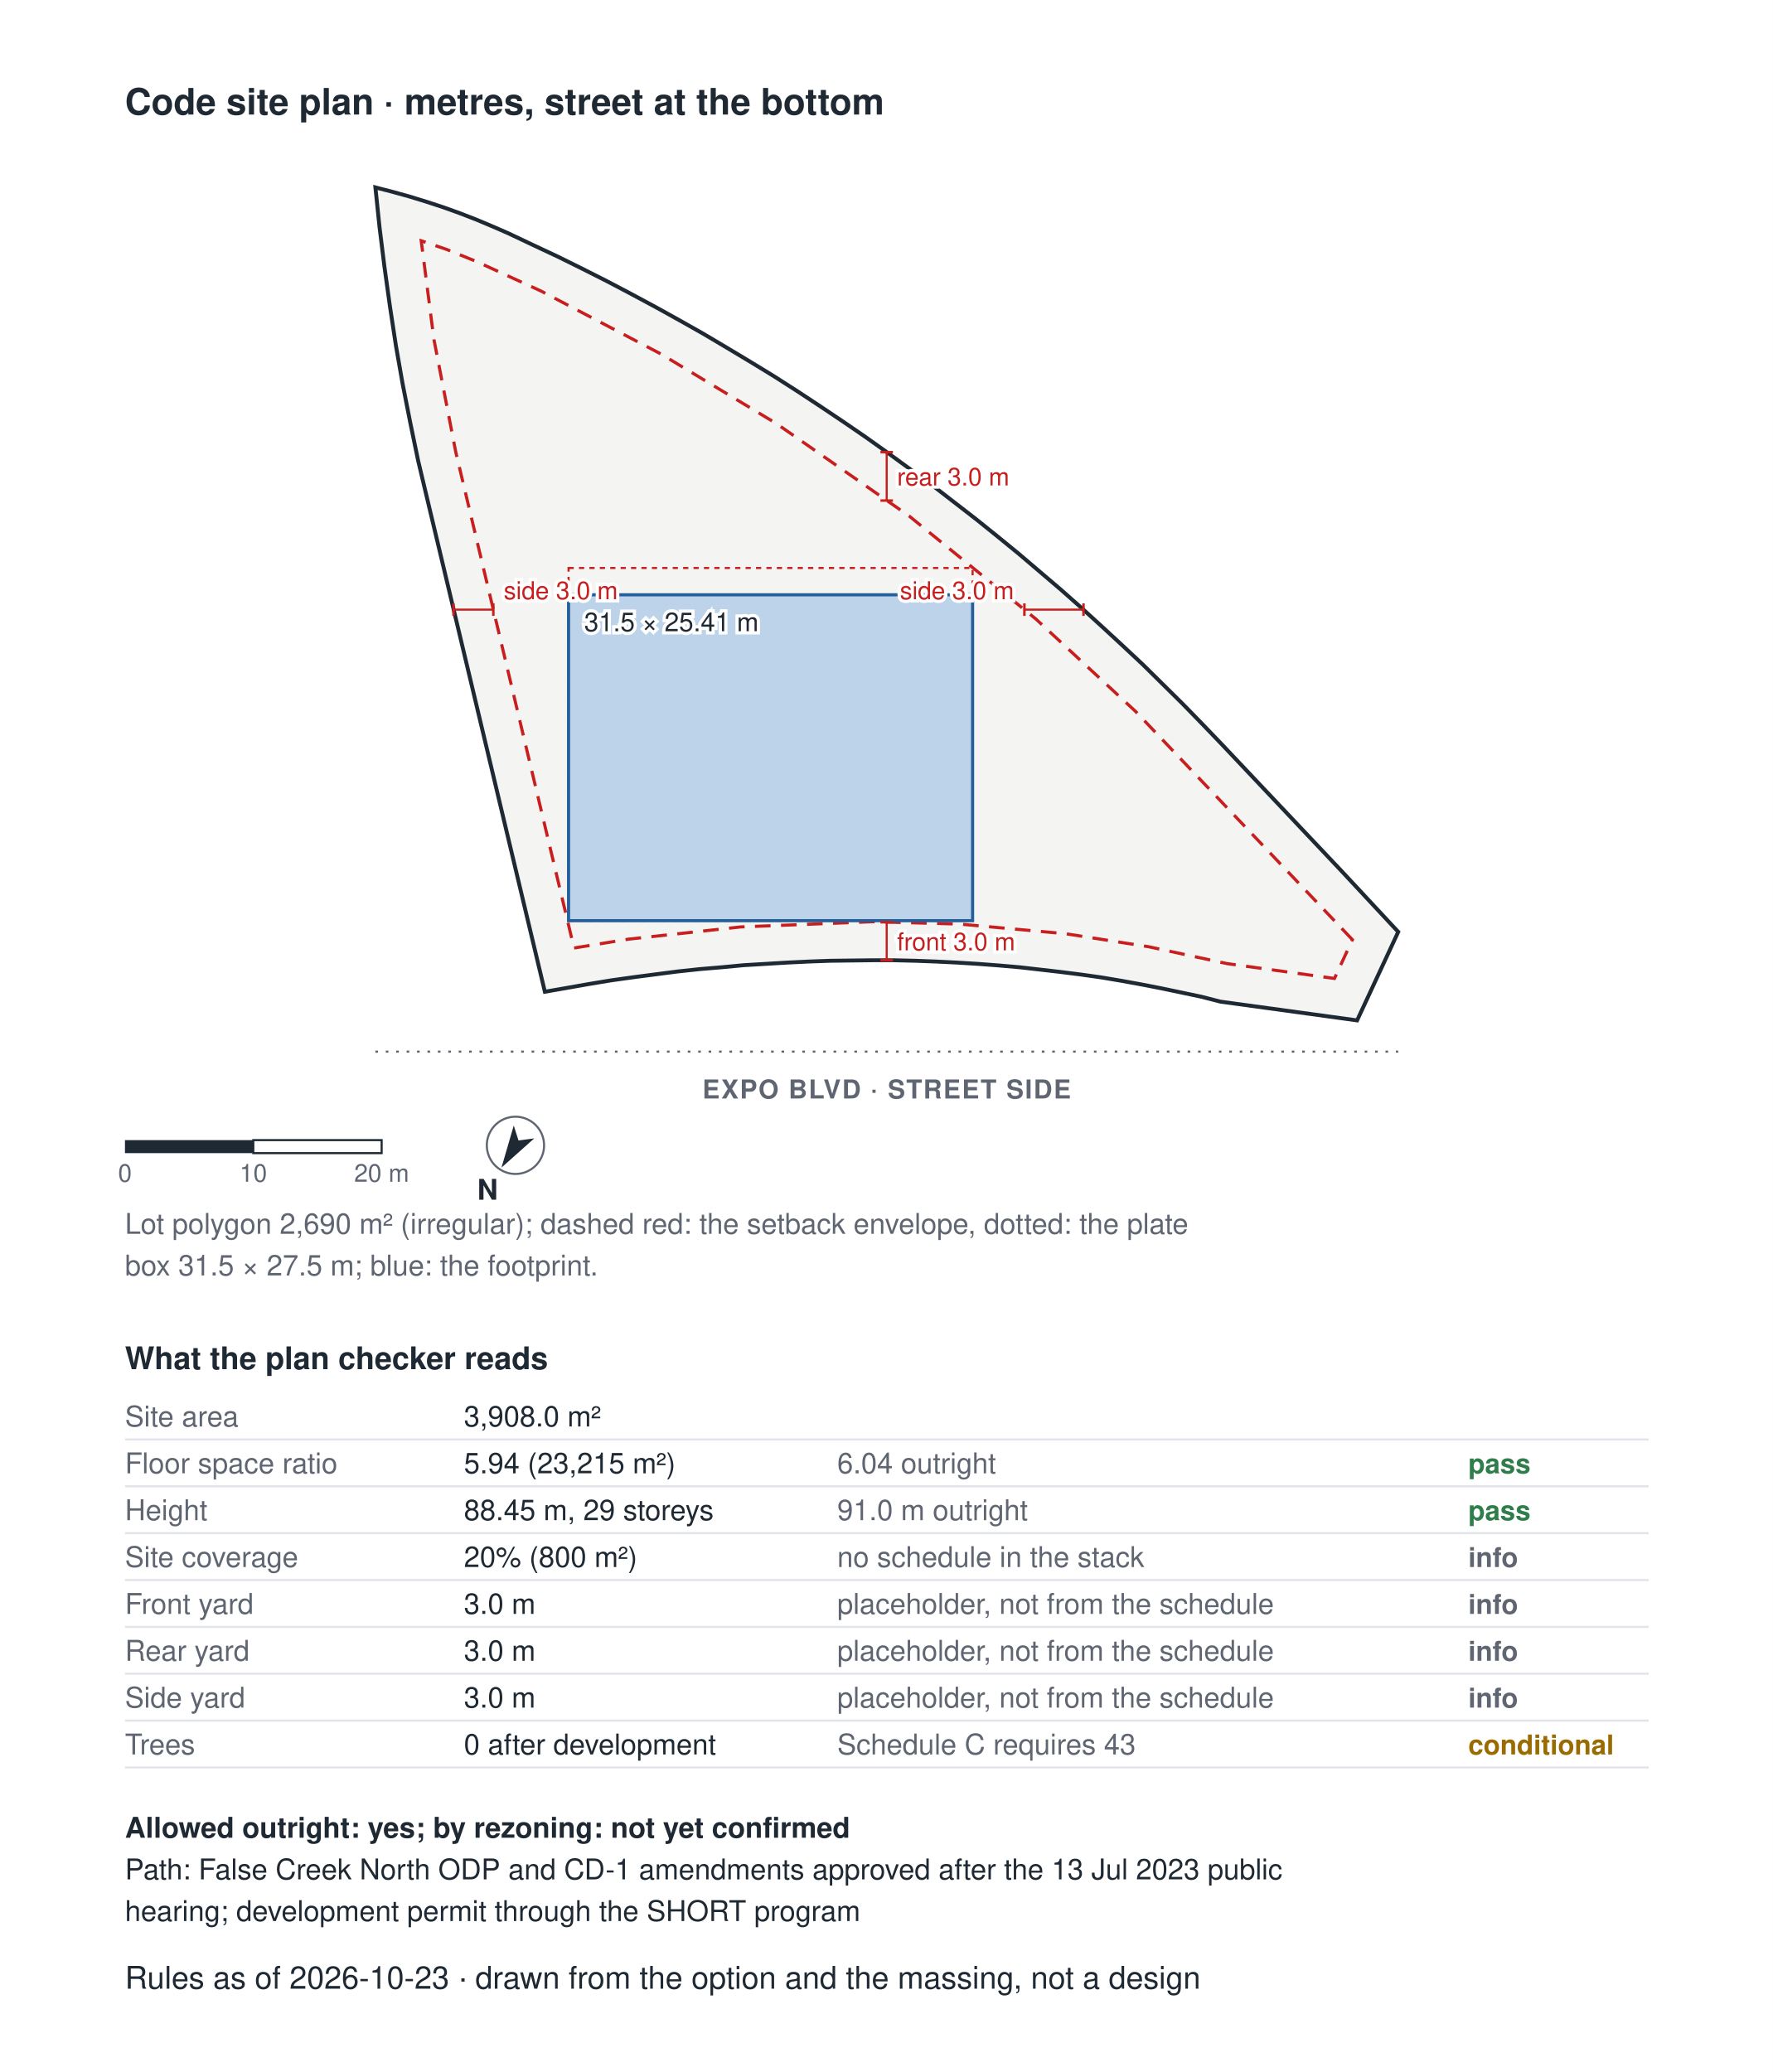
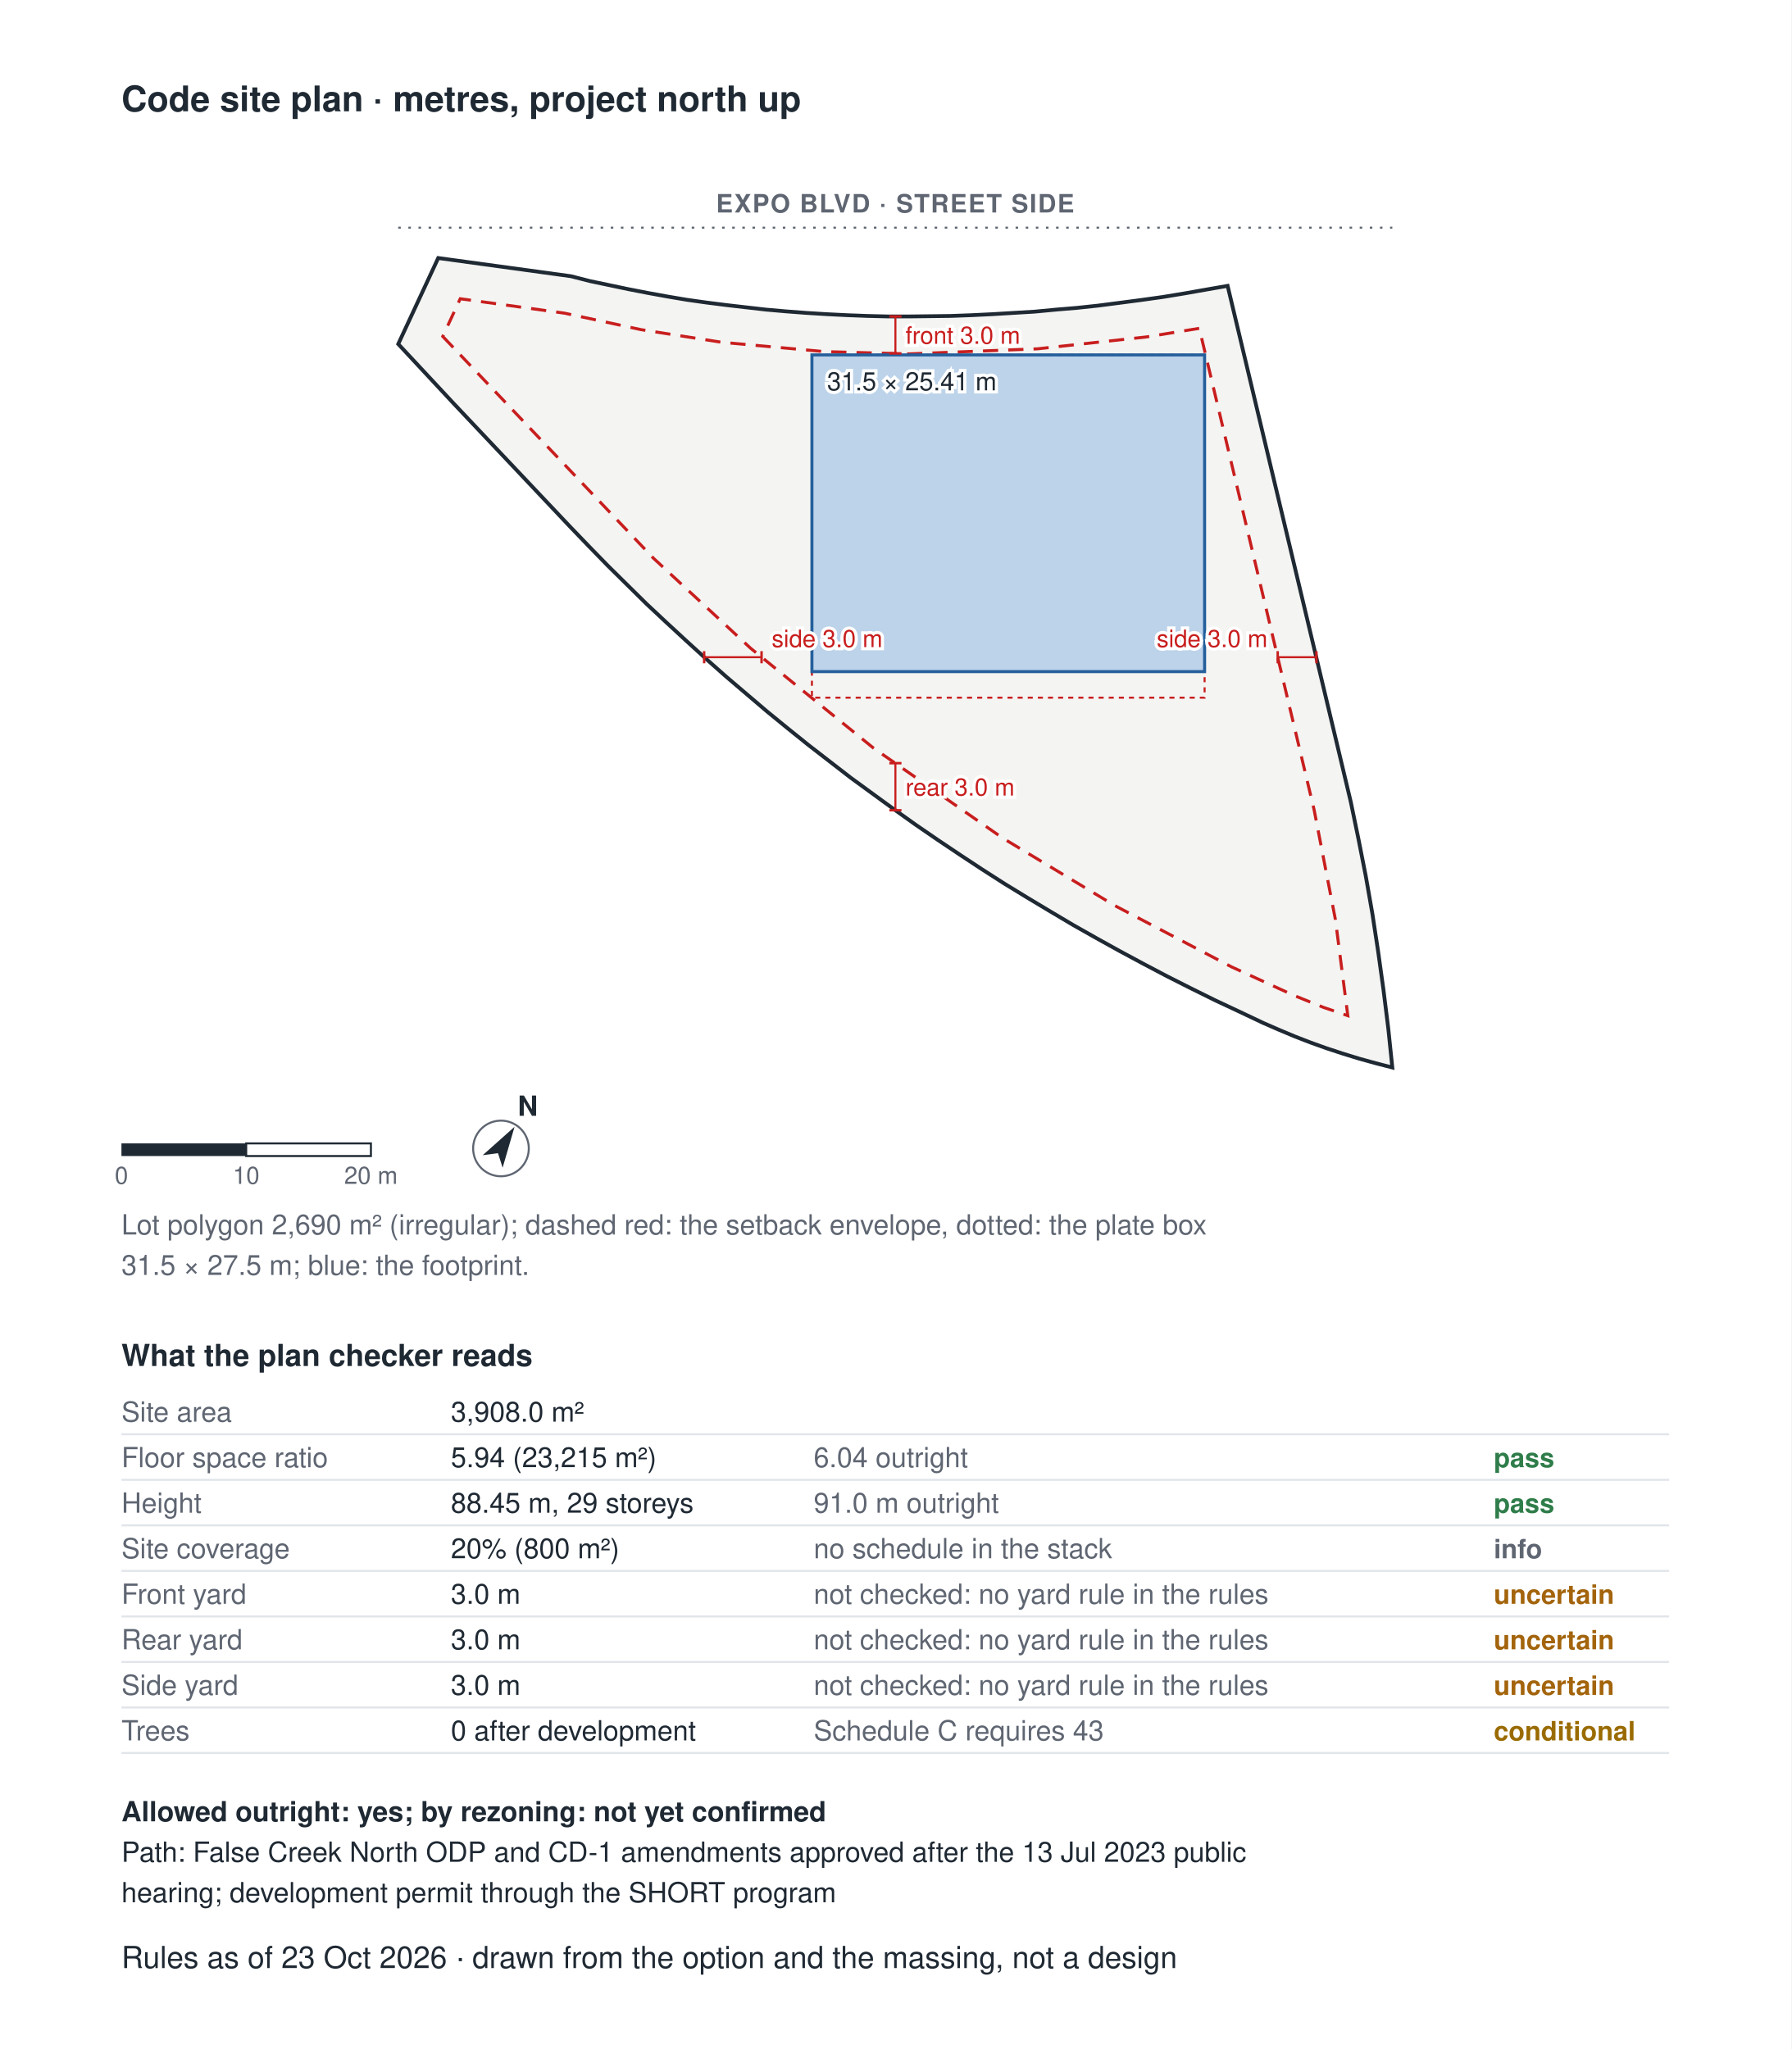
- <svg xmlns="http://www.w3.org/2000/svg" width="681" height="796" viewBox="0 0 681 796" font-family="IBM Plex Sans, Helvetica, Arial, sans-serif" font-size="12" fill="#1f2933" role="img" aria-label="Code site plan">
+ <svg xmlns="http://www.w3.org/2000/svg" width="708" height="810" viewBox="0 0 708 810" font-family="IBM Plex Sans, Helvetica, Arial, sans-serif" font-size="12" fill="#1f2933" role="img" aria-label="Code site plan">
  <rect width="100%" height="100%" fill="#ffffff" />
  <defs>
    <marker id="tick" viewBox="0 0 6 6" refX="3" refY="3" markerWidth="6" markerHeight="6" orient="auto">
      <path d="M3 0V6" stroke="#c81e1e" stroke-width="1.2" />
    </marker>
  </defs>
-   <text x="48" y="44" font-size="14" font-weight="600">Code site plan · metres, street at the bottom</text>
-   <polygon points="537.1,358.0 515.3,334.6 469.1,285.7 461.7,278.0 454.2,270.3 446.6,262.8 439.0,255.3 431.2,248.0 423.4,240.8 415.5,233.6 407.6,226.6 399.5,219.7 391.4,212.8 383.2,206.1 375.0,199.5 366.6,193.0 358.2,186.5 349.7,180.3 341.2,174.1 332.5,167.9 323.9,162.0 315.1,156.1 306.3,150.3 297.4,144.6 288.4,139.1 279.4,133.7 270.3,128.3 261.1,123.1 251.9,118.0 242.6,113.0 233.3,108.1 223.8,103.3 214.3,98.6 204.7,94.1 195.2,89.6 189.0,86.9 182.8,84.3 176.6,81.9 170.2,79.6 163.8,77.5 157.3,75.5 150.8,73.7 144.2,72.0 145.8,87.4 147.7,102.7 149.8,117.8 152.1,132.9 154.7,147.7 157.6,162.4 160.6,176.9 164.0,191.2 209.3,381.0 217.9,379.5 226.4,378.0 234.9,376.6 243.5,375.4 251.9,374.3 260.4,373.2 268.8,372.3 277.2,371.6 285.6,370.8 294.0,370.3 302.3,369.8 310.6,369.4 318.8,369.1 327.1,369.0 335.3,368.9 343.4,368.9 351.6,369.1 359.6,369.4 367.7,369.8 375.8,370.3 383.7,370.9 391.7,371.6 399.6,372.5 407.4,373.4 415.3,374.4 423.1,375.5 430.8,376.8 438.5,378.2 446.2,379.7 453.8,381.3 461.4,382.9 468.8,384.8 521.3,392.0" fill="#f4f4f2" stroke="#1f2933" stroke-width="1.5" />
-   <polygon points="519.5,361.0 436.2,273.3 397.9,237.8 349.3,198.3 298.2,162.7 253.9,136.0 207.8,111.8 183.1,100.5 171.5,95.8 161.8,92.5 166.7,130.5 175.1,173.8 220.5,364.2 241.4,360.8 284.5,356.1 335.2,354.1 368.6,355.0 409.3,358.7 441.2,363.7 471.4,370.2 512.6,375.9" fill="none" stroke="#c81e1e" stroke-width="1.2" stroke-dasharray="6 4" />
-   <rect x="218.4" y="218.2" width="155.2" height="135.5" fill="none" stroke="#c81e1e" stroke-width="0.8" stroke-dasharray="2 2" />
-   <polygon points="218.4,353.7 373.6,353.7 373.6,228.5 218.4,228.5" fill="#8fb8e3" fill-opacity="0.55" stroke="#245f9c" stroke-width="1.2" />
-   <text x="224.4" y="242.5" font-size="10" fill="#1f2933" stroke="#ffffff" stroke-width="2.5" paint-order="stroke">31.5 × 25.41 m</text>
-   <path d="M340.6 368.9L340.6 354.3" stroke="#c81e1e" stroke-width="0.8" fill="none" marker-start="url(#tick)" marker-end="url(#tick)" />
-   <text x="344.6" y="365.1" font-size="9.5" fill="#c81e1e" stroke="#ffffff" stroke-width="2.5" paint-order="stroke">front 3.0 m</text>
-   <path d="M340.6 192.3L340.6 173.7" stroke="#c81e1e" stroke-width="0.8" fill="none" marker-start="url(#tick)" marker-end="url(#tick)" />
-   <text x="344.6" y="186.5" font-size="9.5" fill="#c81e1e" stroke="#ffffff" stroke-width="2.5" paint-order="stroke">rear 3.0 m</text>
-   <path d="M174.2 234.2L189.5 234.2" stroke="#c81e1e" stroke-width="0.8" fill="none" marker-start="url(#tick)" marker-end="url(#tick)" />
-   <text x="193.5" y="230.2" font-size="9.5" text-anchor="start" fill="#c81e1e" stroke="#ffffff" stroke-width="2.5" paint-order="stroke">side 3.0 m</text>
-   <path d="M393.5 234.2L416.2 234.2" stroke="#c81e1e" stroke-width="0.8" fill="none" marker-start="url(#tick)" marker-end="url(#tick)" />
-   <text x="389.5" y="230.2" font-size="9.5" text-anchor="end" fill="#c81e1e" stroke="#ffffff" stroke-width="2.5" paint-order="stroke">side 3.0 m</text>
-   <line x1="144.2" y1="404.0" x2="537.1" y2="404.0" stroke="#5f6672" stroke-width="0.8" stroke-dasharray="1 3" />
-   <text x="340.6" y="422.0" font-size="10" font-weight="600" letter-spacing="0.5" text-anchor="middle" fill="#5f6672">EXPO BLVD · STREET SIDE</text>
-   <rect x="48.0" y="438.0" width="49.3" height="5" fill="#1f2933" />
-   <rect x="97.3" y="438.0" width="49.3" height="5" fill="#ffffff" stroke="#1f2933" stroke-width="0.8" />
-   <text x="48.0" y="454.0" font-size="9.5" text-anchor="middle" fill="#5f6672">0</text>
-   <text x="97.3" y="454.0" font-size="9.5" text-anchor="middle" fill="#5f6672">10</text>
-   <text x="146.6" y="454.0" font-size="9.5" text-anchor="middle" fill="#5f6672">20 m</text>
-   <g transform="rotate(-147.9 198.0 440.0)">
-     <circle cx="198.0" cy="440.0" r="11.0" fill="#ffffff" stroke="#5f6672" stroke-width="0.8" />
-     <polygon points="198.0,429.9 202.6,446.1 198.0,442.2 193.3,446.1" fill="#1f2933" />
+   <text x="48" y="44" font-size="14" font-weight="600">Code site plan · metres, project north up</text>
+   <polygon points="157.4,136.0 179.2,159.4 225.4,208.3 232.8,216.0 240.3,223.7 247.9,231.2 255.5,238.7 263.3,246.0 271.1,253.2 279.0,260.4 286.9,267.4 295.0,274.3 303.1,281.2 311.3,287.9 319.5,294.5 327.9,301.0 336.3,307.5 344.8,313.7 353.3,319.9 362.0,326.1 370.6,332.0 379.4,337.9 388.2,343.7 397.1,349.4 406.1,354.9 415.1,360.3 424.2,365.7 433.4,370.9 442.6,376.0 451.9,381.0 461.2,385.9 470.7,390.7 480.2,395.4 489.8,399.9 499.3,404.4 505.5,407.1 511.7,409.7 517.9,412.1 524.3,414.4 530.7,416.5 537.2,418.5 543.7,420.3 550.3,422.0 548.7,406.6 546.8,391.3 544.7,376.2 542.4,361.1 539.8,346.3 536.9,331.6 533.9,317.1 530.5,302.8 485.2,113.0 476.6,114.5 468.1,116.0 459.6,117.4 451.0,118.6 442.6,119.7 434.1,120.8 425.7,121.7 417.3,122.4 408.9,123.2 400.5,123.7 392.2,124.2 383.9,124.6 375.7,124.9 367.4,125.0 359.2,125.1 351.1,125.1 342.9,124.9 334.9,124.6 326.8,124.2 318.7,123.7 310.8,123.1 302.8,122.4 294.9,121.5 287.1,120.6 279.2,119.6 271.4,118.5 263.7,117.2 256.0,115.8 248.3,114.3 240.7,112.7 233.1,111.1 225.7,109.2 173.2,102.0" fill="#f4f4f2" stroke="#1f2933" stroke-width="1.5" />
+   <polygon points="175.0,133.0 258.3,220.7 296.6,256.2 345.2,295.7 396.3,331.3 440.6,358.0 486.7,382.2 511.4,393.5 523.0,398.2 532.7,401.5 527.8,363.5 519.4,320.2 474.0,129.8 453.1,133.2 410.0,137.9 359.3,139.9 325.9,139.0 285.2,135.3 253.3,130.3 223.1,123.8 181.9,118.1" fill="none" stroke="#c81e1e" stroke-width="1.2" stroke-dasharray="6 4" />
+   <polygon points="476.1,140.3 320.9,140.3 320.9,275.8 476.1,275.8" fill="none" stroke="#c81e1e" stroke-width="0.8" stroke-dasharray="2 2" />
+   <polygon points="476.1,140.3 320.9,140.3 320.9,265.5 476.1,265.5" fill="#8fb8e3" fill-opacity="0.55" stroke="#245f9c" stroke-width="1.2" />
+   <text x="326.9" y="154.3" font-size="10" fill="#1f2933" stroke="#ffffff" stroke-width="2.5" paint-order="stroke">31.5 × 25.41 m</text>
+   <path d="M353.9 125.1L353.9 139.7" stroke="#c81e1e" stroke-width="0.8" fill="none" marker-start="url(#tick)" marker-end="url(#tick)" />
+   <text x="357.9" y="135.9" font-size="9.5" fill="#c81e1e" stroke="#ffffff" stroke-width="2.5" paint-order="stroke">front 3.0 m</text>
+   <path d="M353.9 301.7L353.9 320.3" stroke="#c81e1e" stroke-width="0.8" fill="none" marker-start="url(#tick)" marker-end="url(#tick)" />
+   <text x="357.9" y="314.5" font-size="9.5" fill="#c81e1e" stroke="#ffffff" stroke-width="2.5" paint-order="stroke">rear 3.0 m</text>
+   <path d="M520.3 259.8L505.0 259.8" stroke="#c81e1e" stroke-width="0.8" fill="none" marker-start="url(#tick)" marker-end="url(#tick)" />
+   <text x="501.0" y="255.8" font-size="9.5" text-anchor="end" fill="#c81e1e" stroke="#ffffff" stroke-width="2.5" paint-order="stroke">side 3.0 m</text>
+   <path d="M301.0 259.8L278.3 259.8" stroke="#c81e1e" stroke-width="0.8" fill="none" marker-start="url(#tick)" marker-end="url(#tick)" />
+   <text x="305.0" y="255.8" font-size="9.5" text-anchor="start" fill="#c81e1e" stroke="#ffffff" stroke-width="2.5" paint-order="stroke">side 3.0 m</text>
+   <line x1="157.4" y1="90.0" x2="550.3" y2="90.0" stroke="#5f6672" stroke-width="0.8" stroke-dasharray="1 3" />
+   <text x="353.8" y="84.0" font-size="10" font-weight="600" letter-spacing="0.5" text-anchor="middle" fill="#5f6672">EXPO BLVD · STREET SIDE</text>
+   <rect x="48.0" y="452.0" width="49.3" height="5" fill="#1f2933" />
+   <rect x="97.3" y="452.0" width="49.3" height="5" fill="#ffffff" stroke="#1f2933" stroke-width="0.8" />
+   <text x="48.0" y="468.0" font-size="9.5" text-anchor="middle" fill="#5f6672">0</text>
+   <text x="97.3" y="468.0" font-size="9.5" text-anchor="middle" fill="#5f6672">10</text>
+   <text x="146.6" y="468.0" font-size="9.5" text-anchor="middle" fill="#5f6672">20 m</text>
+   <g transform="rotate(32.1 198.0 454.0)">
+     <circle cx="198.0" cy="454.0" r="11.0" fill="#ffffff" stroke="#5f6672" stroke-width="0.8" />
+     <polygon points="198.0,443.9 202.6,460.1 198.0,456.2 193.3,460.1" fill="#1f2933" />
  </g>
-   <text x="187.3" y="460.9" font-size="11" font-weight="600" text-anchor="middle" fill="#1f2933">N</text>
-   <text x="48" y="474.0" font-size="11" fill="#5f6672">Lot polygon 2,690 m² (irregular); dashed red: the setback envelope, dotted: the plate</text>
-   <text x="48" y="490.0" font-size="11" fill="#5f6672">box 31.5 × 27.5 m; blue: the footprint.</text>
-   <text x="48" y="526.0" font-size="12" font-weight="600">What the plan checker reads</text>
-   <line x1="48" y1="553.0" x2="633.3" y2="553.0" stroke="#e1e5ea" stroke-width="0.8" />
-   <text x="48.0" y="548.0" font-size="11" fill="#5f6672">Site area</text>
-   <text x="178.2" y="548.0" font-size="11">3,908.0 m²</text>
-   <line x1="48" y1="571.0" x2="633.3" y2="571.0" stroke="#e1e5ea" stroke-width="0.8" />
-   <text x="48.0" y="566.0" font-size="11" fill="#5f6672">Floor space ratio</text>
-   <text x="178.2" y="566.0" font-size="11">5.94 (23,215 m²)</text>
-   <text x="321.6" y="566.0" font-size="11" fill="#5f6672">6.04 outright</text>
-   <text x="564.0" y="566.0" font-size="10.5" font-weight="600" fill="#2f7d4a">pass</text>
-   <line x1="48" y1="589.0" x2="633.3" y2="589.0" stroke="#e1e5ea" stroke-width="0.8" />
-   <text x="48.0" y="584.0" font-size="11" fill="#5f6672">Height</text>
-   <text x="178.2" y="584.0" font-size="11">88.45 m, 29 storeys</text>
-   <text x="321.6" y="584.0" font-size="11" fill="#5f6672">91.0 m outright</text>
-   <text x="564.0" y="584.0" font-size="10.5" font-weight="600" fill="#2f7d4a">pass</text>
-   <line x1="48" y1="607.0" x2="633.3" y2="607.0" stroke="#e1e5ea" stroke-width="0.8" />
-   <text x="48.0" y="602.0" font-size="11" fill="#5f6672">Site coverage</text>
-   <text x="178.2" y="602.0" font-size="11">20% (800 m²)</text>
-   <text x="321.6" y="602.0" font-size="11" fill="#5f6672">no schedule in the stack</text>
-   <text x="564.0" y="602.0" font-size="10.5" font-weight="600" fill="#5f6672">info</text>
-   <line x1="48" y1="625.0" x2="633.3" y2="625.0" stroke="#e1e5ea" stroke-width="0.8" />
-   <text x="48.0" y="620.0" font-size="11" fill="#5f6672">Front yard</text>
-   <text x="178.2" y="620.0" font-size="11">3.0 m</text>
-   <text x="321.6" y="620.0" font-size="11" fill="#5f6672">placeholder, not from the schedule</text>
-   <text x="564.0" y="620.0" font-size="10.5" font-weight="600" fill="#5f6672">info</text>
-   <line x1="48" y1="643.0" x2="633.3" y2="643.0" stroke="#e1e5ea" stroke-width="0.8" />
-   <text x="48.0" y="638.0" font-size="11" fill="#5f6672">Rear yard</text>
-   <text x="178.2" y="638.0" font-size="11">3.0 m</text>
-   <text x="321.6" y="638.0" font-size="11" fill="#5f6672">placeholder, not from the schedule</text>
-   <text x="564.0" y="638.0" font-size="10.5" font-weight="600" fill="#5f6672">info</text>
-   <line x1="48" y1="661.0" x2="633.3" y2="661.0" stroke="#e1e5ea" stroke-width="0.8" />
-   <text x="48.0" y="656.0" font-size="11" fill="#5f6672">Side yard</text>
-   <text x="178.2" y="656.0" font-size="11">3.0 m</text>
-   <text x="321.6" y="656.0" font-size="11" fill="#5f6672">placeholder, not from the schedule</text>
-   <text x="564.0" y="656.0" font-size="10.5" font-weight="600" fill="#5f6672">info</text>
-   <line x1="48" y1="679.0" x2="633.3" y2="679.0" stroke="#e1e5ea" stroke-width="0.8" />
-   <text x="48.0" y="674.0" font-size="11" fill="#5f6672">Trees</text>
-   <text x="178.2" y="674.0" font-size="11">0 after development</text>
-   <text x="321.6" y="674.0" font-size="11" fill="#5f6672">Schedule C requires 43</text>
-   <text x="564.0" y="674.0" font-size="10.5" font-weight="600" fill="#9a6b00">conditional</text>
-   <text x="48" y="706.0" font-size="11" font-weight="600">Allowed outright: yes; by rezoning: not yet confirmed</text>
-   <text x="48" y="722.0" font-size="11">Path: False Creek North ODP and CD-1 amendments approved after the 13 Jul 2023 public</text>
-   <text x="48" y="738.0" font-size="11">hearing; development permit through the SHORT program</text>
-   <text x="48.0" y="764.0" font-size="12" fill="#1f2933">Rules as of 2026-10-23 · drawn from the option and the massing, not a design</text>
+   <text x="208.6" y="441.1" font-size="11" font-weight="600" text-anchor="middle" fill="#1f2933">N</text>
+   <text x="48" y="488.0" font-size="11" fill="#5f6672">Lot polygon 2,690 m² (irregular); dashed red: the setback envelope, dotted: the plate box</text>
+   <text x="48" y="504.0" font-size="11" fill="#5f6672">31.5 × 27.5 m; blue: the footprint.</text>
+   <text x="48" y="540.0" font-size="12" font-weight="600">What the plan checker reads</text>
+   <line x1="48" y1="567.0" x2="659.7" y2="567.0" stroke="#e1e5ea" stroke-width="0.8" />
+   <text x="48.0" y="562.0" font-size="11" fill="#5f6672">Site area</text>
+   <text x="178.2" y="562.0" font-size="11">3,908.0 m²</text>
+   <line x1="48" y1="585.0" x2="659.7" y2="585.0" stroke="#e1e5ea" stroke-width="0.8" />
+   <text x="48.0" y="580.0" font-size="11" fill="#5f6672">Floor space ratio</text>
+   <text x="178.2" y="580.0" font-size="11">5.94 (23,215 m²)</text>
+   <text x="321.6" y="580.0" font-size="11" fill="#5f6672">6.04 outright</text>
+   <text x="590.4" y="580.0" font-size="10.5" font-weight="600" fill="#2f7d4a">pass</text>
+   <line x1="48" y1="603.0" x2="659.7" y2="603.0" stroke="#e1e5ea" stroke-width="0.8" />
+   <text x="48.0" y="598.0" font-size="11" fill="#5f6672">Height</text>
+   <text x="178.2" y="598.0" font-size="11">88.45 m, 29 storeys</text>
+   <text x="321.6" y="598.0" font-size="11" fill="#5f6672">91.0 m outright</text>
+   <text x="590.4" y="598.0" font-size="10.5" font-weight="600" fill="#2f7d4a">pass</text>
+   <line x1="48" y1="621.0" x2="659.7" y2="621.0" stroke="#e1e5ea" stroke-width="0.8" />
+   <text x="48.0" y="616.0" font-size="11" fill="#5f6672">Site coverage</text>
+   <text x="178.2" y="616.0" font-size="11">20% (800 m²)</text>
+   <text x="321.6" y="616.0" font-size="11" fill="#5f6672">no schedule in the stack</text>
+   <text x="590.4" y="616.0" font-size="10.5" font-weight="600" fill="#5f6672">info</text>
+   <line x1="48" y1="639.0" x2="659.7" y2="639.0" stroke="#e1e5ea" stroke-width="0.8" />
+   <text x="48.0" y="634.0" font-size="11" fill="#5f6672">Front yard</text>
+   <text x="178.2" y="634.0" font-size="11">3.0 m</text>
+   <text x="321.6" y="634.0" font-size="11" fill="#5f6672">not checked: no yard rule in the rules</text>
+   <text x="590.4" y="634.0" font-size="10.5" font-weight="600" fill="#a3640c">uncertain</text>
+   <line x1="48" y1="657.0" x2="659.7" y2="657.0" stroke="#e1e5ea" stroke-width="0.8" />
+   <text x="48.0" y="652.0" font-size="11" fill="#5f6672">Rear yard</text>
+   <text x="178.2" y="652.0" font-size="11">3.0 m</text>
+   <text x="321.6" y="652.0" font-size="11" fill="#5f6672">not checked: no yard rule in the rules</text>
+   <text x="590.4" y="652.0" font-size="10.5" font-weight="600" fill="#a3640c">uncertain</text>
+   <line x1="48" y1="675.0" x2="659.7" y2="675.0" stroke="#e1e5ea" stroke-width="0.8" />
+   <text x="48.0" y="670.0" font-size="11" fill="#5f6672">Side yard</text>
+   <text x="178.2" y="670.0" font-size="11">3.0 m</text>
+   <text x="321.6" y="670.0" font-size="11" fill="#5f6672">not checked: no yard rule in the rules</text>
+   <text x="590.4" y="670.0" font-size="10.5" font-weight="600" fill="#a3640c">uncertain</text>
+   <line x1="48" y1="693.0" x2="659.7" y2="693.0" stroke="#e1e5ea" stroke-width="0.8" />
+   <text x="48.0" y="688.0" font-size="11" fill="#5f6672">Trees</text>
+   <text x="178.2" y="688.0" font-size="11">0 after development</text>
+   <text x="321.6" y="688.0" font-size="11" fill="#5f6672">Schedule C requires 43</text>
+   <text x="590.4" y="688.0" font-size="10.5" font-weight="600" fill="#9a6b00">conditional</text>
+   <text x="48" y="720.0" font-size="11" font-weight="600">Allowed outright: yes; by rezoning: not yet confirmed</text>
+   <text x="48" y="736.0" font-size="11">Path: False Creek North ODP and CD-1 amendments approved after the 13 Jul 2023 public</text>
+   <text x="48" y="752.0" font-size="11">hearing; development permit through the SHORT program</text>
+   <text x="48.0" y="778.0" font-size="12" fill="#1f2933">Rules as of 23 Oct 2026 · drawn from the option and the massing, not a design</text>
</svg>
